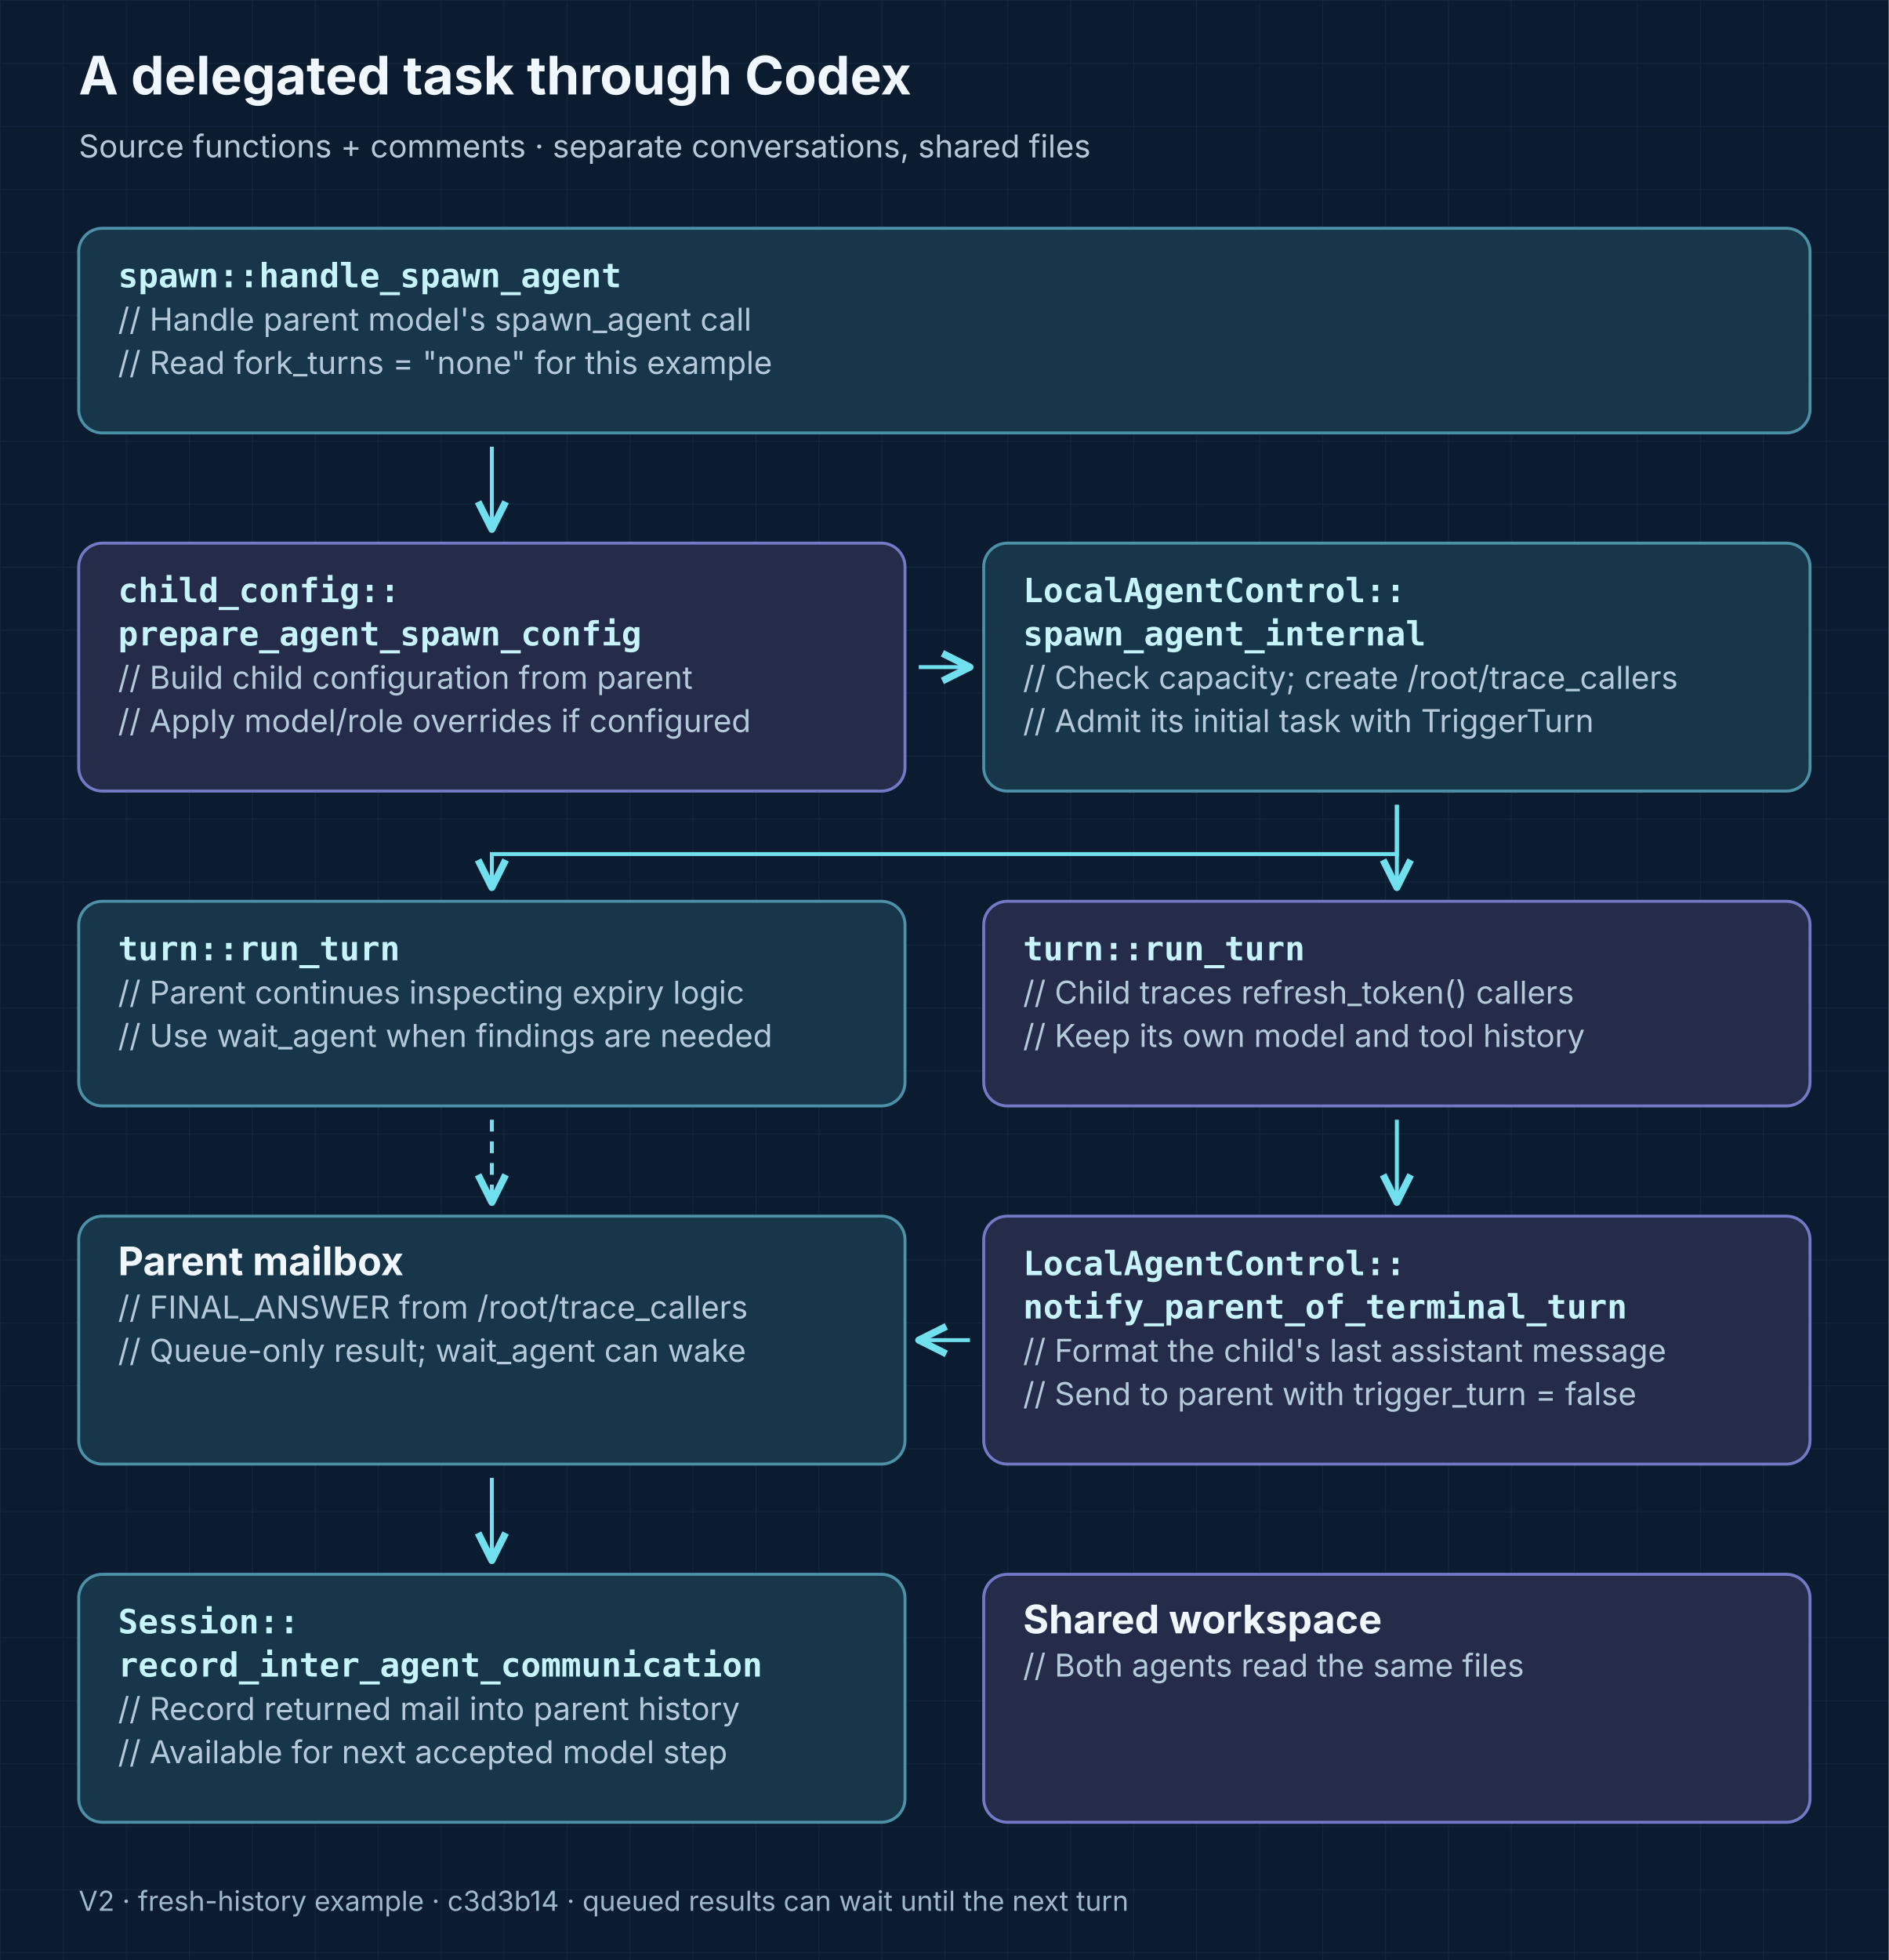
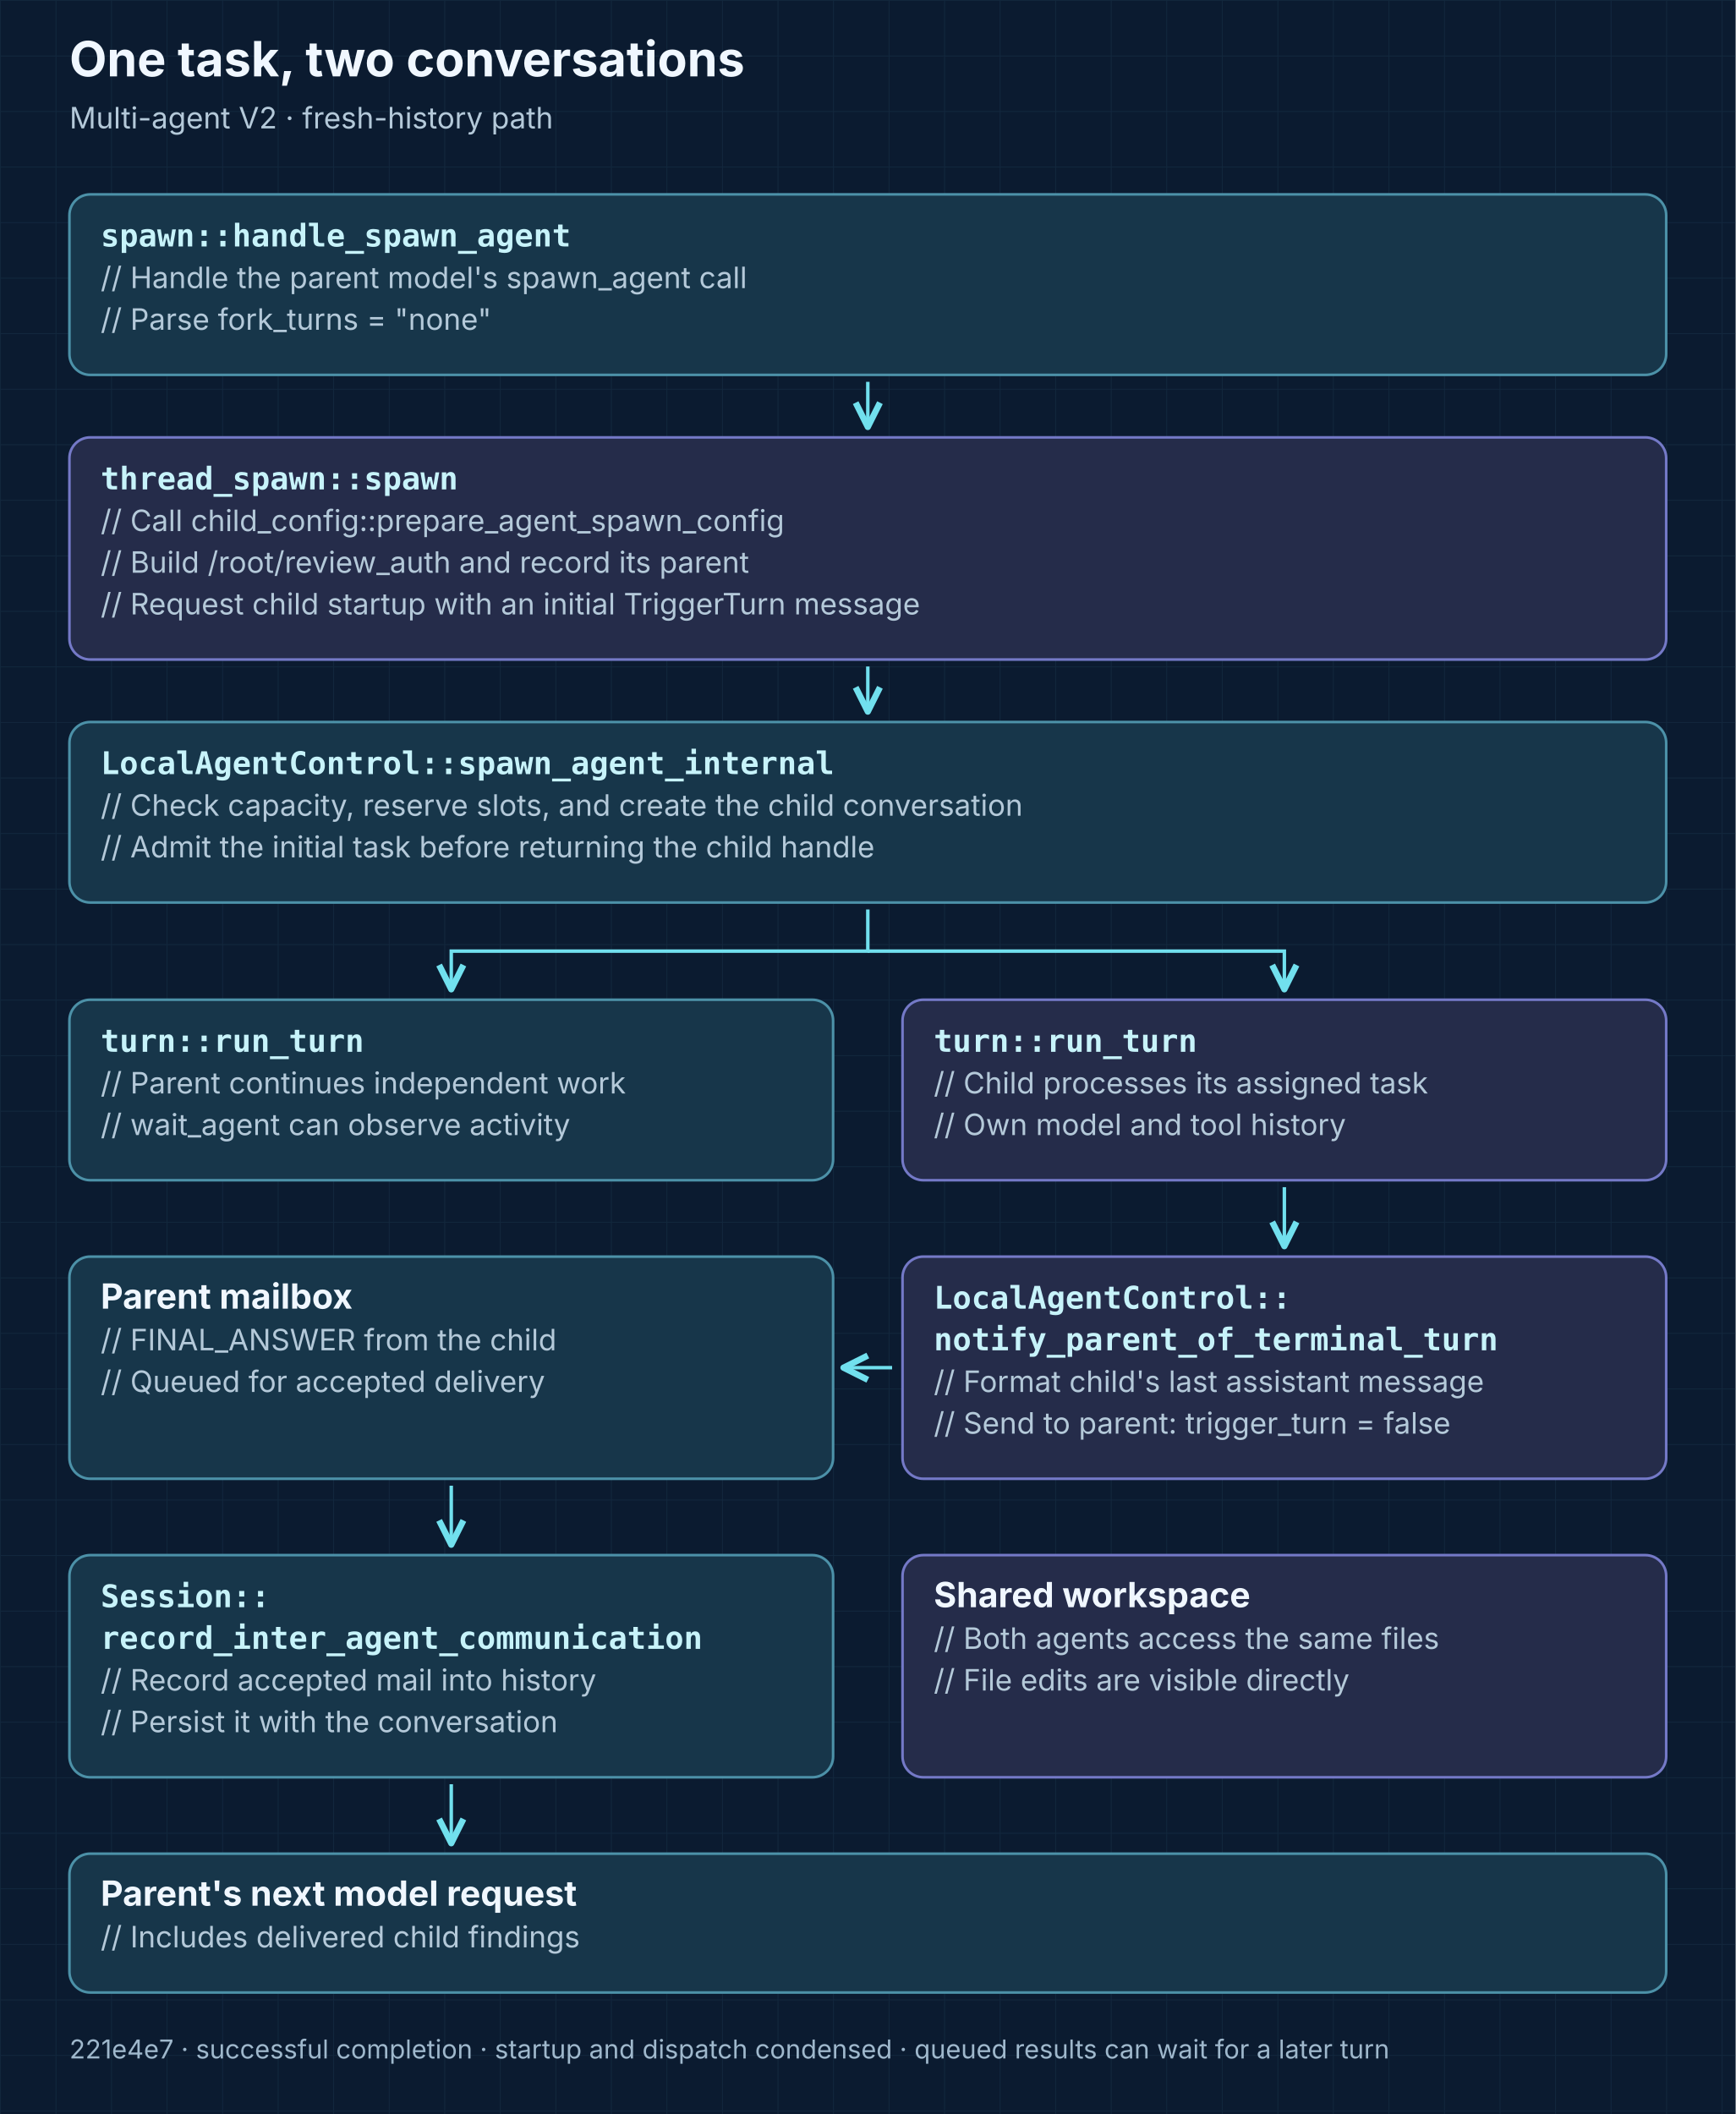
- <svg xmlns="http://www.w3.org/2000/svg" width="960" height="996" viewBox="0 0 960 996" role="img" aria-labelledby="title description">
+ <svg xmlns="http://www.w3.org/2000/svg" width="1000" height="1218" viewBox="0 0 1000 1218" role="img" aria-labelledby="title description">
  <defs>
    <pattern id="grid" width="32" height="32" patternUnits="userSpaceOnUse">
      <path d="M32 0H0V32" fill="none" stroke="#315772" stroke-opacity=".2" />
    </pattern>
    <marker id="arrow" markerWidth="9" markerHeight="9" refX="8" refY="4.5" orient="auto">
      <path d="M1 1L8 4.5L1 8" fill="none" stroke="#71E0EE" stroke-width="1.8" stroke-linejoin="round" />
    </marker>
-     <style>
- text { font-family: -apple-system, BlinkMacSystemFont, "Segoe UI", sans-serif; fill: #F0F7FF; }
- .heading { font-size: 27px; font-weight: 700; }
- .sub { font-size: 16px; fill: #B4C9D9; }
- .label { font-size: 20px; font-weight: 650; }
- .code { font-family: ui-monospace, SFMono-Regular, Consolas, monospace; font-size: 17px; font-weight: 600; fill: #C7F3FA; }
- .long-code { font-family: ui-monospace, SFMono-Regular, Consolas, monospace; font-size: 14.5px; font-weight: 600; fill: #C7F3FA; }
- .detail { font-size: 16px; fill: #B4C9D9; }
- .footer { font-size: 14px; fill: #9FB8CC; }
- .function:hover text { fill: #FFFFFF; }
- .flow { fill: none; stroke: #71E0EE; stroke-width: 2; marker-end: url(#arrow); }
- .optional { stroke-dasharray: 6 5; }
- </style>
+     <style>text{font-family:-apple-system,BlinkMacSystemFont,"Segoe UI",sans-serif;fill:#F0F7FF}.heading{font-size:28px;font-weight:700}.sub{font-size:17px;fill:#B4C9D9}.label{font-size:20px;font-weight:650}.code{font-family:ui-monospace,SFMono-Regular,Consolas,monospace;font-size:18px;font-weight:600;fill:#C7F3FA}.detail{font-size:17px;fill:#B4C9D9}.footer{font-size:15px;fill:#9FB8CC}.flow{fill:none;stroke:#71E0EE;stroke-width:2;marker-end:url(#arrow)}a:hover text{fill:#FFF}</style>
  </defs>
-   <rect width="960" height="996" fill="#0B1B30" />
-   <rect width="960" height="996" fill="url(#grid)" />
-   <text x="40" y="48" class="heading">A delegated task through Codex</text>
-   <text x="40" y="80" class="sub">Source functions + comments · separate conversations, shared files</text>
+   <rect width="1000" height="1218" fill="#0B1B30" />
+   <rect width="1000" height="1218" fill="url(#grid)" />
+   <text x="40" y="44" class="heading">One task, two conversations</text>
+   <text x="40" y="74" class="sub">Multi-agent V2 · fresh-history path</text>
  <g class="card">
-     <rect x="40" y="116" width="880" height="104" rx="12" fill="#17364A" stroke="#4C91A8" stroke-width="1.5" />
-     <a class="function" data-symbol="spawn::handle_spawn_agent" href="https://github.com/openai/codex/blob/c3d3b142d10f4316b46e35aad7e5317e7e506cb7/codex-rs/core/src/tools/handlers/multi_agents_v2/spawn.rs#L102" target="_blank">
-       <text x="60" y="146" class="code">spawn::handle_spawn_agent</text>
+     <rect x="40" y="112" width="920" height="104" rx="12" fill="#17364A" stroke="#4C91A8" stroke-width="1.5" />
+     <a data-symbol="spawn::handle_spawn_agent" href="https://github.com/openai/codex/blob/221e4e7c05386d06aa7b91da2a9b04f7f2bd921f/codex-rs/core/src/tools/handlers/multi_agents_v2/spawn.rs#L94" target="_blank">
+       <text x="58" y="142" class="code">spawn::handle_spawn_agent</text>
    </a>
-     <text x="60" y="168" class="detail">// Handle parent model's spawn_agent call</text>
-     <text x="60" y="190" class="detail">// Read fork_turns = "none" for this example</text>
+     <text x="58" y="166" class="detail">// Handle the parent model's spawn_agent call</text>
+     <text x="58" y="190" class="detail">// Parse fork_turns = "none"</text>
  </g>
  <g class="card">
-     <rect x="40" y="276" width="420" height="126" rx="12" fill="#252C4A" stroke="#7479C7" stroke-width="1.5" />
-     <a class="function" data-symbol="child_config::prepare_agent_spawn_config" href="https://github.com/openai/codex/blob/c3d3b142d10f4316b46e35aad7e5317e7e506cb7/codex-rs/core/src/agent/child_config.rs#L52" target="_blank">
-       <text x="60" y="306" class="code">child_config::</text>
+     <rect x="40" y="252" width="920" height="128" rx="12" fill="#252C4A" stroke="#7479C7" stroke-width="1.5" />
+     <a data-symbol="thread_spawn::spawn" href="https://github.com/openai/codex/blob/221e4e7c05386d06aa7b91da2a9b04f7f2bd921f/codex-rs/core/src/thread_spawn.rs#L58" target="_blank">
+       <text x="58" y="282" class="code">thread_spawn::spawn</text>
    </a>
-     <a class="function" data-symbol="child_config::prepare_agent_spawn_config" href="https://github.com/openai/codex/blob/c3d3b142d10f4316b46e35aad7e5317e7e506cb7/codex-rs/core/src/agent/child_config.rs#L52" target="_blank">
-       <text x="60" y="328" class="code">prepare_agent_spawn_config</text>
-     </a>
-     <text x="60" y="350" class="detail">// Build child configuration from parent</text>
-     <text x="60" y="372" class="detail">// Apply model/role overrides if configured</text>
+     <text x="58" y="306" class="detail">// Call child_config::prepare_agent_spawn_config</text>
+     <text x="58" y="330" class="detail">// Build /root/review_auth and record its parent</text>
+     <text x="58" y="354" class="detail">// Request child startup with an initial TriggerTurn message</text>
  </g>
  <g class="card">
-     <rect x="500" y="276" width="420" height="126" rx="12" fill="#17364A" stroke="#4C91A8" stroke-width="1.5" />
-     <a class="function" data-symbol="LocalAgentControl::spawn_agent_internal" href="https://github.com/openai/codex/blob/c3d3b142d10f4316b46e35aad7e5317e7e506cb7/codex-rs/core/src/agent/control/spawn.rs#L676" target="_blank">
-       <text x="520" y="306" class="code">LocalAgentControl::</text>
+     <rect x="40" y="416" width="920" height="104" rx="12" fill="#17364A" stroke="#4C91A8" stroke-width="1.5" />
+     <a data-symbol="LocalAgentControl::spawn_agent_internal" href="https://github.com/openai/codex/blob/221e4e7c05386d06aa7b91da2a9b04f7f2bd921f/codex-rs/core/src/agent/control/spawn.rs#L684" target="_blank">
+       <text x="58" y="446" class="code">LocalAgentControl::spawn_agent_internal</text>
    </a>
-     <a class="function" data-symbol="LocalAgentControl::spawn_agent_internal" href="https://github.com/openai/codex/blob/c3d3b142d10f4316b46e35aad7e5317e7e506cb7/codex-rs/core/src/agent/control/spawn.rs#L676" target="_blank">
-       <text x="520" y="328" class="code">spawn_agent_internal</text>
-     </a>
-     <text x="520" y="350" class="detail">// Check capacity; create /root/trace_callers</text>
-     <text x="520" y="372" class="detail">// Admit its initial task with TriggerTurn</text>
+     <text x="58" y="470" class="detail">// Check capacity, reserve slots, and create the child conversation</text>
+     <text x="58" y="494" class="detail">// Admit the initial task before returning the child handle</text>
  </g>
  <g class="card">
-     <rect x="40" y="458" width="420" height="104" rx="12" fill="#17364A" stroke="#4C91A8" stroke-width="1.5" />
-     <a class="function" data-symbol="turn::run_turn" href="https://github.com/openai/codex/blob/c3d3b142d10f4316b46e35aad7e5317e7e506cb7/codex-rs/core/src/session/turn.rs#L164" target="_blank">
-       <text x="60" y="488" class="code">turn::run_turn</text>
+     <rect x="40" y="576" width="440" height="104" rx="12" fill="#17364A" stroke="#4C91A8" stroke-width="1.5" />
+     <a data-symbol="turn::run_turn" href="https://github.com/openai/codex/blob/221e4e7c05386d06aa7b91da2a9b04f7f2bd921f/codex-rs/core/src/session/turn.rs#L166" target="_blank">
+       <text x="58" y="606" class="code">turn::run_turn</text>
    </a>
-     <text x="60" y="510" class="detail">// Parent continues inspecting expiry logic</text>
-     <text x="60" y="532" class="detail">// Use wait_agent when findings are needed</text>
+     <text x="58" y="630" class="detail">// Parent continues independent work</text>
+     <text x="58" y="654" class="detail">// wait_agent can observe activity</text>
  </g>
  <g class="card">
-     <rect x="500" y="458" width="420" height="104" rx="12" fill="#252C4A" stroke="#7479C7" stroke-width="1.5" />
-     <a class="function" data-symbol="turn::run_turn" href="https://github.com/openai/codex/blob/c3d3b142d10f4316b46e35aad7e5317e7e506cb7/codex-rs/core/src/session/turn.rs#L164" target="_blank">
-       <text x="520" y="488" class="code">turn::run_turn</text>
+     <rect x="520" y="576" width="440" height="104" rx="12" fill="#252C4A" stroke="#7479C7" stroke-width="1.5" />
+     <a data-symbol="turn::run_turn" href="https://github.com/openai/codex/blob/221e4e7c05386d06aa7b91da2a9b04f7f2bd921f/codex-rs/core/src/session/turn.rs#L166" target="_blank">
+       <text x="538" y="606" class="code">turn::run_turn</text>
    </a>
-     <text x="520" y="510" class="detail">// Child traces refresh_token() callers</text>
-     <text x="520" y="532" class="detail">// Keep its own model and tool history</text>
+     <text x="538" y="630" class="detail">// Child processes its assigned task</text>
+     <text x="538" y="654" class="detail">// Own model and tool history</text>
  </g>
  <g class="card">
-     <rect x="40" y="618" width="420" height="126" rx="12" fill="#17364A" stroke="#4C91A8" stroke-width="1.5" />
-     <text x="60" y="648" class="label">Parent mailbox</text>
-     <text x="60" y="670" class="detail">// FINAL_ANSWER from /root/trace_callers</text>
-     <text x="60" y="692" class="detail">// Queue-only result; wait_agent can wake</text>
+     <rect x="520" y="724" width="440" height="128" rx="12" fill="#252C4A" stroke="#7479C7" stroke-width="1.5" />
+     <a data-symbol="LocalAgentControl::notify_parent_of_terminal_turn" href="https://github.com/openai/codex/blob/221e4e7c05386d06aa7b91da2a9b04f7f2bd921f/codex-rs/core/src/agent/control/completion.rs#L27" target="_blank">
+       <text x="538" y="754" class="code">LocalAgentControl::</text>
+     </a>
+     <a data-symbol="LocalAgentControl::notify_parent_of_terminal_turn" href="https://github.com/openai/codex/blob/221e4e7c05386d06aa7b91da2a9b04f7f2bd921f/codex-rs/core/src/agent/control/completion.rs#L27" target="_blank">
+       <text x="538" y="778" class="code">notify_parent_of_terminal_turn</text>
+     </a>
+     <text x="538" y="802" class="detail">// Format child's last assistant message</text>
+     <text x="538" y="826" class="detail">// Send to parent: trigger_turn = false</text>
  </g>
  <g class="card">
-     <rect x="500" y="618" width="420" height="126" rx="12" fill="#252C4A" stroke="#7479C7" stroke-width="1.5" />
-     <a class="function" data-symbol="LocalAgentControl::notify_parent_of_terminal_turn" href="https://github.com/openai/codex/blob/c3d3b142d10f4316b46e35aad7e5317e7e506cb7/codex-rs/core/src/agent/control/completion.rs#L27" target="_blank">
-       <text x="520" y="648" class="code">LocalAgentControl::</text>
-     </a>
-     <a class="function" data-symbol="LocalAgentControl::notify_parent_of_terminal_turn" href="https://github.com/openai/codex/blob/c3d3b142d10f4316b46e35aad7e5317e7e506cb7/codex-rs/core/src/agent/control/completion.rs#L27" target="_blank">
-       <text x="520" y="670" class="code">notify_parent_of_terminal_turn</text>
-     </a>
-     <text x="520" y="692" class="detail">// Format the child's last assistant message</text>
-     <text x="520" y="714" class="detail">// Send to parent with trigger_turn = false</text>
+     <rect x="40" y="724" width="440" height="128" rx="12" fill="#17364A" stroke="#4C91A8" stroke-width="1.5" />
+     <text x="58" y="754" class="label">Parent mailbox</text>
+     <text x="58" y="778" class="detail">// FINAL_ANSWER from the child</text>
+     <text x="58" y="802" class="detail">// Queued for accepted delivery</text>
  </g>
  <g class="card">
-     <rect x="40" y="800" width="420" height="126" rx="12" fill="#17364A" stroke="#4C91A8" stroke-width="1.5" />
-     <a class="function" data-symbol="Session::record_inter_agent_communication" href="https://github.com/openai/codex/blob/c3d3b142d10f4316b46e35aad7e5317e7e506cb7/codex-rs/core/src/session/mod.rs#L3995" target="_blank">
-       <text x="60" y="830" class="code">Session::</text>
+     <rect x="40" y="896" width="440" height="128" rx="12" fill="#17364A" stroke="#4C91A8" stroke-width="1.5" />
+     <a data-symbol="Session::record_inter_agent_communication" href="https://github.com/openai/codex/blob/221e4e7c05386d06aa7b91da2a9b04f7f2bd921f/codex-rs/core/src/session/mod.rs#L4048" target="_blank">
+       <text x="58" y="926" class="code">Session::</text>
    </a>
-     <a class="function" data-symbol="Session::record_inter_agent_communication" href="https://github.com/openai/codex/blob/c3d3b142d10f4316b46e35aad7e5317e7e506cb7/codex-rs/core/src/session/mod.rs#L3995" target="_blank">
-       <text x="60" y="852" class="code">record_inter_agent_communication</text>
+     <a data-symbol="Session::record_inter_agent_communication" href="https://github.com/openai/codex/blob/221e4e7c05386d06aa7b91da2a9b04f7f2bd921f/codex-rs/core/src/session/mod.rs#L4048" target="_blank">
+       <text x="58" y="950" class="code">record_inter_agent_communication</text>
    </a>
-     <text x="60" y="874" class="detail">// Record returned mail into parent history</text>
-     <text x="60" y="896" class="detail">// Available for next accepted model step</text>
+     <text x="58" y="974" class="detail">// Record accepted mail into history</text>
+     <text x="58" y="998" class="detail">// Persist it with the conversation</text>
  </g>
  <g class="card">
-     <rect x="500" y="800" width="420" height="126" rx="12" fill="#252C4A" stroke="#7479C7" stroke-width="1.5" />
-     <text x="520" y="830" class="label">Shared workspace</text>
-     <text x="520" y="852" class="detail">// Both agents read the same files</text>
+     <rect x="520" y="896" width="440" height="128" rx="12" fill="#252C4A" stroke="#7479C7" stroke-width="1.5" />
+     <text x="538" y="926" class="label">Shared workspace</text>
+     <text x="538" y="950" class="detail">// Both agents access the same files</text>
+     <text x="538" y="974" class="detail">// File edits are visible directly</text>
  </g>
-   <path d="M250 227V269" class="flow" />
-   <path d="M467 339H493" class="flow" />
-   <path d="M710 409V434H250V451" class="flow" />
-   <path d="M710 409V451" class="flow" />
-   <path d="M250 569V611" class="flow optional" />
-   <path d="M710 569V611" class="flow" />
-   <path d="M493 681H467" class="flow" />
-   <path d="M250 751V793" class="flow" />
-   <text x="40" y="971" class="footer">V2 · fresh-history example · c3d3b14 · queued results can wait until the next turn</text>
+   <g class="card">
+     <rect x="40" y="1068" width="920" height="80" rx="12" fill="#17364A" stroke="#4C91A8" stroke-width="1.5" />
+     <text x="58" y="1098" class="label">Parent's next model request</text>
+     <text x="58" y="1122" class="detail">// Includes delivered child findings</text>
+   </g>
+   <path d="M500 220V246" class="flow" />
+   <path d="M500 384V410" class="flow" />
+   <path d="M500 524V548H260V570" class="flow" />
+   <path d="M500 548H740V570" class="flow" />
+   <path d="M740 684V718" class="flow" />
+   <path d="M514 788H486" class="flow" />
+   <path d="M260 856V890" class="flow" />
+   <path d="M260 1028V1062" class="flow" />
+   <text x="40" y="1186" class="footer">221e4e7 · successful completion · startup and dispatch condensed · queued results can wait for a later turn</text>
</svg>
